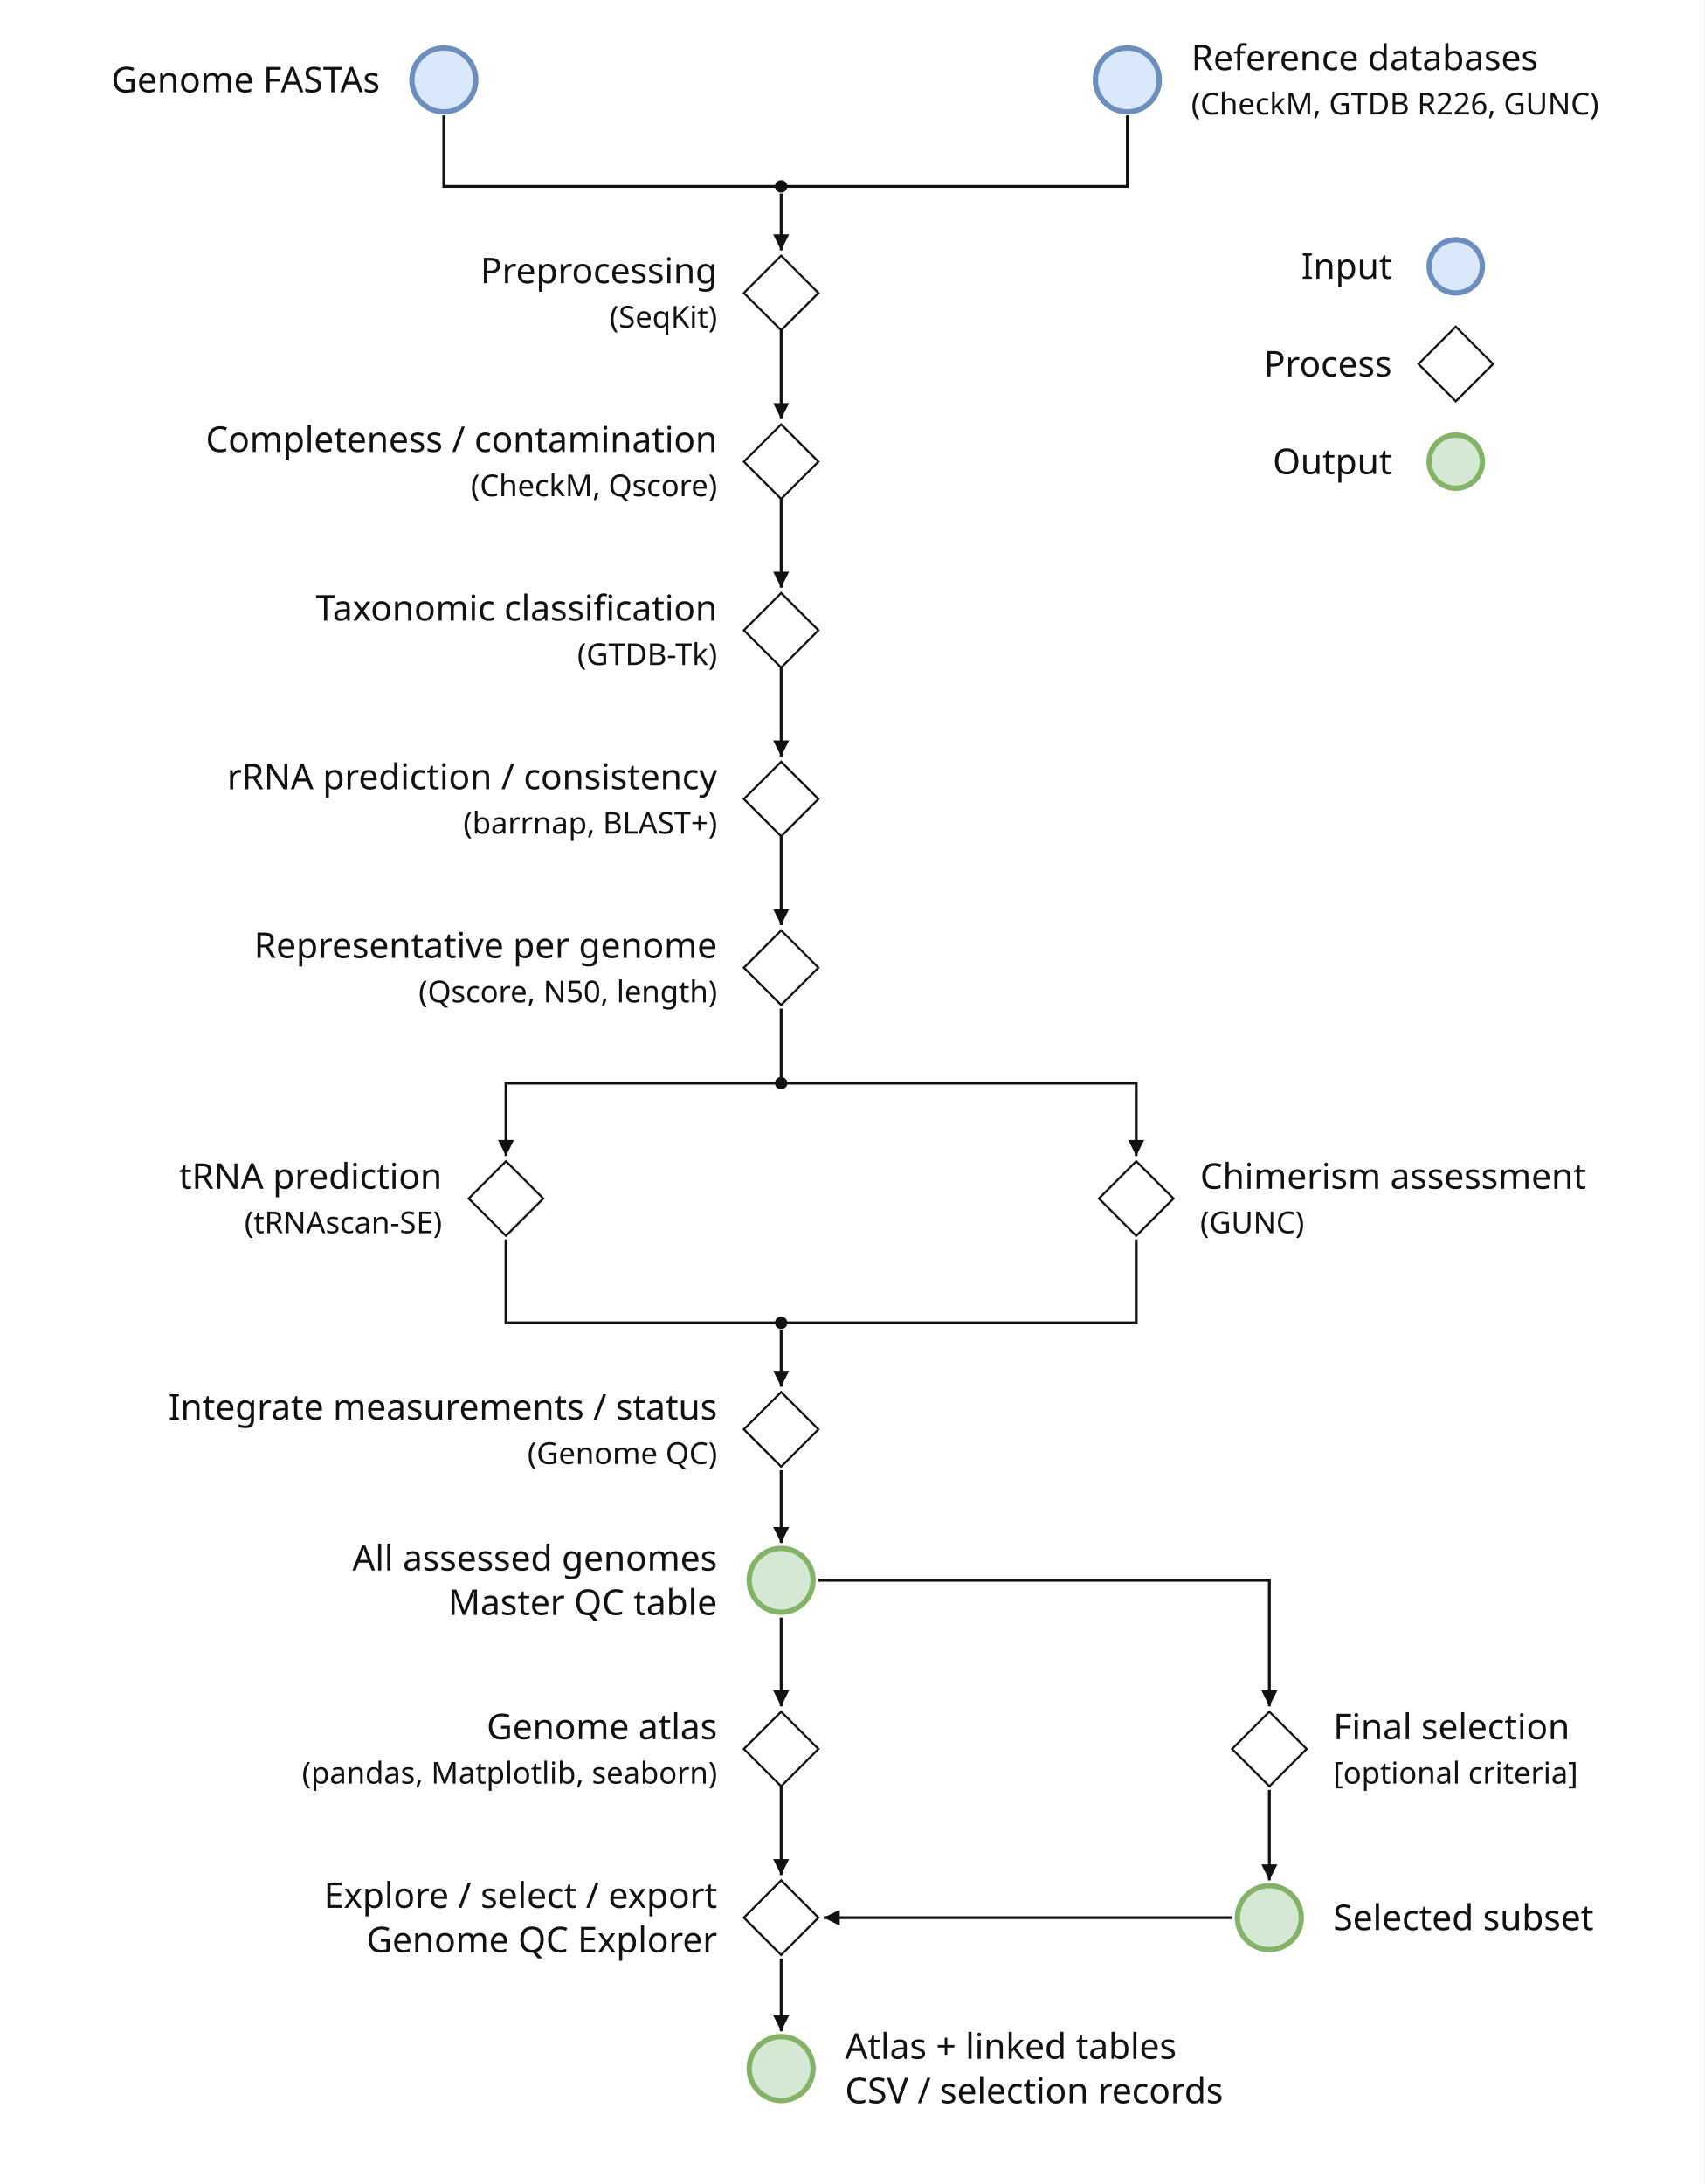
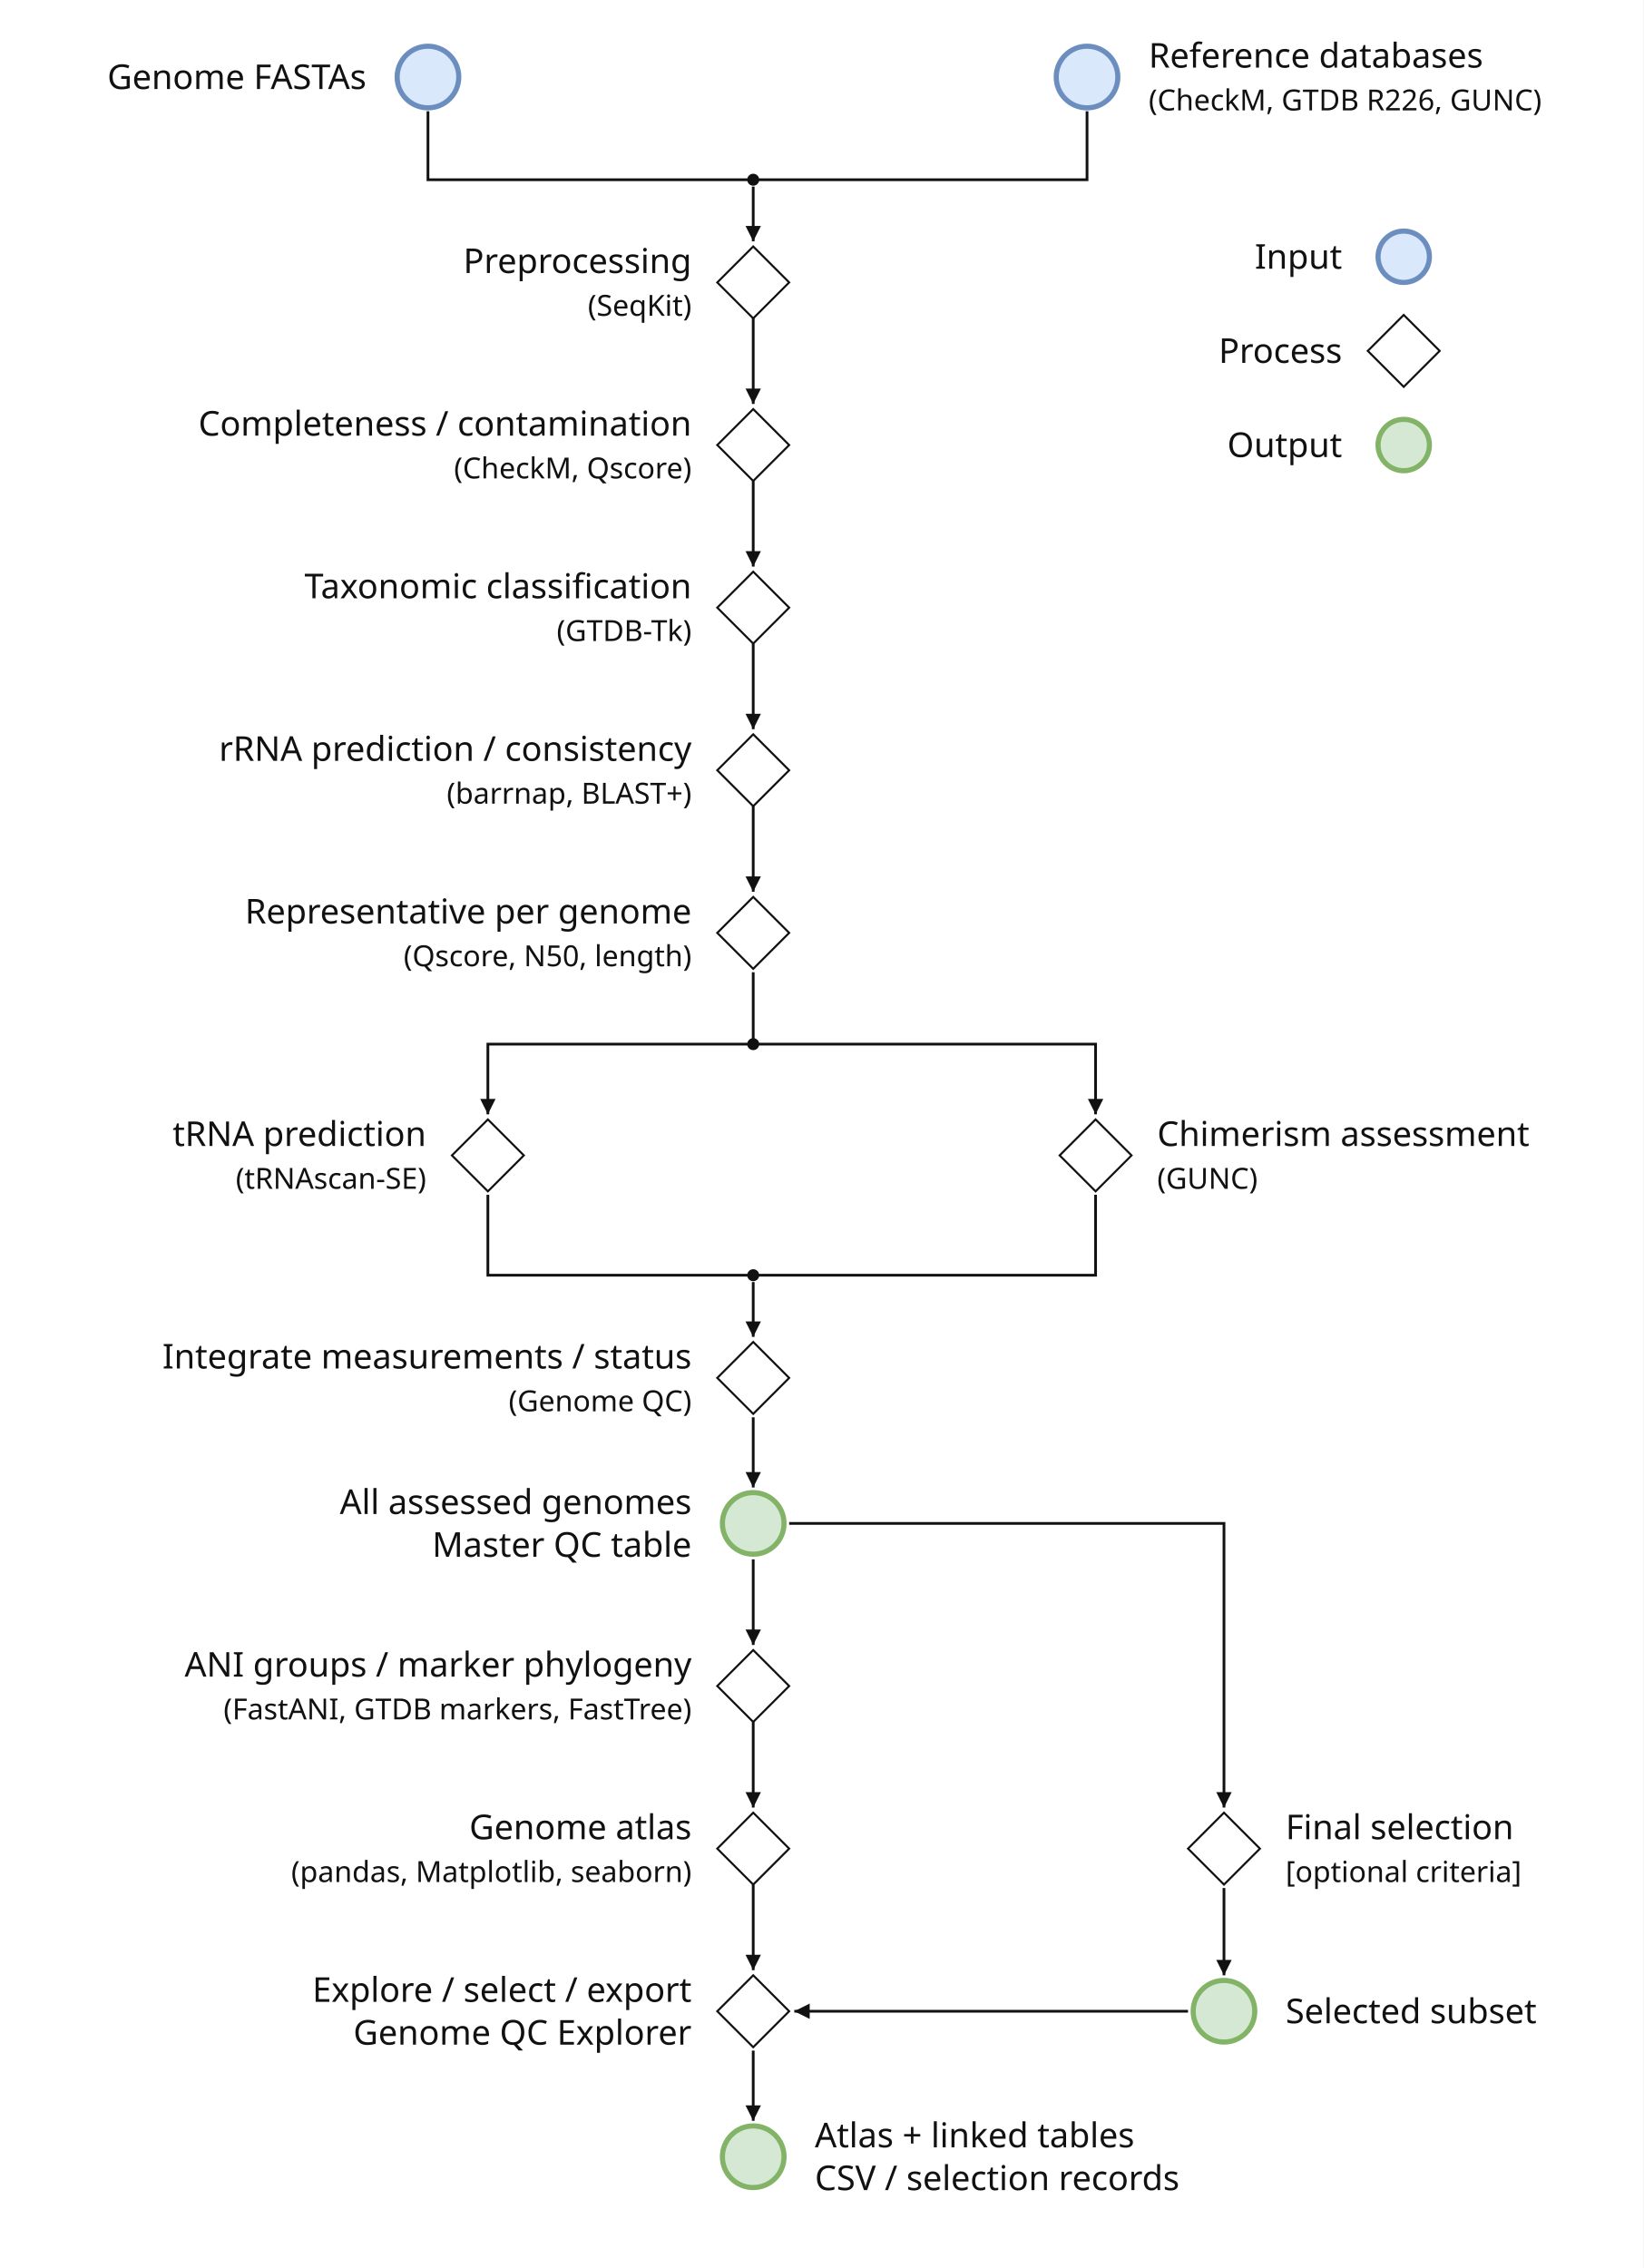
- <svg xmlns="http://www.w3.org/2000/svg" width="960" height="1230" viewBox="0 0 960 1230" data-workflow-style="genome-qc-connected-nodal" role="img" aria-labelledby="title desc">
+ <svg xmlns="http://www.w3.org/2000/svg" width="960" height="1325" viewBox="0 0 960 1325" data-workflow-style="genome-qc-connected-nodal" role="img" aria-labelledby="title desc">
  <rect width="100%" height="100%" fill="#FFFFFF" />
  <defs>
    <marker id="arrow" viewBox="0 0 10 10" refX="10" refY="5" markerWidth="9" markerHeight="9" markerUnits="userSpaceOnUse" orient="auto">
      <path d="M0 0 L10 5 L0 10 Z" fill="#111111" />
    </marker>
  </defs>
  <g font-family="Trebuchet MS, sans-serif" fill="#111111">
    <polyline points="250,65 250,105 440,105" fill="none" stroke="#111111" stroke-width="1.6" />
    <polyline points="635,65 635,105 440,105" fill="none" stroke="#111111" stroke-width="1.6" />
    <polyline points="440,109 440,141" fill="none" stroke="#111111" stroke-width="1.6" marker-end="url(#arrow)" />
    <polyline points="440,186 440,236" fill="none" stroke="#111111" stroke-width="1.6" marker-end="url(#arrow)" />
    <polyline points="440,281 440,331" fill="none" stroke="#111111" stroke-width="1.6" marker-end="url(#arrow)" />
    <polyline points="440,376 440,426" fill="none" stroke="#111111" stroke-width="1.6" marker-end="url(#arrow)" />
    <polyline points="440,471 440,521" fill="none" stroke="#111111" stroke-width="1.6" marker-end="url(#arrow)" />
    <polyline points="440,568 440,610" fill="none" stroke="#111111" stroke-width="1.6" />
    <polyline points="440,610 285,610 285,651" fill="none" stroke="#111111" stroke-width="1.6" marker-end="url(#arrow)" />
    <polyline points="285,698 285,745 440,745" fill="none" stroke="#111111" stroke-width="1.6" />
    <polyline points="440,610 640,610 640,651" fill="none" stroke="#111111" stroke-width="1.6" marker-end="url(#arrow)" />
    <polyline points="640,698 640,745 440,745" fill="none" stroke="#111111" stroke-width="1.6" />
    <polyline points="440,749 440,781" fill="none" stroke="#111111" stroke-width="1.6" marker-end="url(#arrow)" />
    <polyline points="440,828 440,869" fill="none" stroke="#111111" stroke-width="1.6" marker-end="url(#arrow)" />
    <polyline points="440,911 440,961" fill="none" stroke="#111111" stroke-width="1.6" marker-end="url(#arrow)" />
    <polyline points="440,1006 440,1056" fill="none" stroke="#111111" stroke-width="1.6" marker-end="url(#arrow)" />
-     <polyline points="440,1103 440,1144" fill="none" stroke="#111111" stroke-width="1.6" marker-end="url(#arrow)" />
-     <polyline points="461,890 715,890 715,961" fill="none" stroke="#111111" stroke-width="1.6" marker-end="url(#arrow)" />
-     <polyline points="715,1008 715,1059" fill="none" stroke="#111111" stroke-width="1.6" marker-end="url(#arrow)" />
-     <polyline points="694,1080 464,1080" fill="none" stroke="#111111" stroke-width="1.6" marker-end="url(#arrow)" />
+     <polyline points="440,1101 440,1151" fill="none" stroke="#111111" stroke-width="1.6" marker-end="url(#arrow)" />
+     <polyline points="440,1198 440,1239" fill="none" stroke="#111111" stroke-width="1.6" marker-end="url(#arrow)" />
+     <polyline points="461,890 715,890 715,1056" fill="none" stroke="#111111" stroke-width="1.6" marker-end="url(#arrow)" />
+     <polyline points="715,1103 715,1154" fill="none" stroke="#111111" stroke-width="1.6" marker-end="url(#arrow)" />
+     <polyline points="694,1175 464,1175" fill="none" stroke="#111111" stroke-width="1.6" marker-end="url(#arrow)" />
    <circle cx="440" cy="105" r="3.5" fill="#111111" data-junction="true" />
    <circle cx="440" cy="610" r="3.5" fill="#111111" data-junction="true" />
    <circle cx="440" cy="745" r="3.5" fill="#111111" data-junction="true" />
    <g id="node-genomes" data-node-kind="input">
      <circle cx="250" cy="45" r="18" fill="#DAE8FC" stroke="#6C8EBF" stroke-width="3" />
      <text x="214" y="52.0" font-size="20" text-anchor="end">Genome FASTAs</text>
    </g>
    <g id="node-references" data-node-kind="input">
      <circle cx="635" cy="45" r="18" fill="#DAE8FC" stroke="#6C8EBF" stroke-width="3" />
      <text x="671" y="39.5" font-size="20" text-anchor="start">Reference databases</text>
      <text x="671" y="64.5" font-size="17" text-anchor="start">(CheckM, GTDB R226, GUNC)</text>
    </g>
    <g id="node-prepare" data-node-kind="process">
      <path d="M440 144 L461 165 L440 186 L419 165 Z" fill="#FFFFFF" stroke="#111111" stroke-width="1.2" />
      <text x="404" y="159.5" font-size="20" text-anchor="end">Preprocessing</text>
      <text x="404" y="184.5" font-size="17" text-anchor="end">(SeqKit)</text>
    </g>
    <g id="node-quality" data-node-kind="process">
      <path d="M440 239 L461 260 L440 281 L419 260 Z" fill="#FFFFFF" stroke="#111111" stroke-width="1.2" />
      <text x="404" y="254.5" font-size="20" text-anchor="end">Completeness / contamination</text>
      <text x="404" y="279.5" font-size="17" text-anchor="end">(CheckM, Qscore)</text>
    </g>
    <g id="node-taxonomy" data-node-kind="process">
      <path d="M440 334 L461 355 L440 376 L419 355 Z" fill="#FFFFFF" stroke="#111111" stroke-width="1.2" />
      <text x="404" y="349.5" font-size="20" text-anchor="end">Taxonomic classification</text>
      <text x="404" y="374.5" font-size="17" text-anchor="end">(GTDB-Tk)</text>
    </g>
    <g id="node-rrna" data-node-kind="process">
      <path d="M440 429 L461 450 L440 471 L419 450 Z" fill="#FFFFFF" stroke="#111111" stroke-width="1.2" />
      <text x="404" y="444.5" font-size="20" text-anchor="end">rRNA prediction / consistency</text>
      <text x="404" y="469.5" font-size="17" text-anchor="end">(barrnap, BLAST+)</text>
    </g>
    <g id="node-representative" data-node-kind="process">
      <path d="M440 524 L461 545 L440 566 L419 545 Z" fill="#FFFFFF" stroke="#111111" stroke-width="1.2" />
      <text x="404" y="539.5" font-size="20" text-anchor="end">Representative per genome</text>
      <text x="404" y="564.5" font-size="17" text-anchor="end">(Qscore, N50, length)</text>
    </g>
    <g id="node-trna" data-node-kind="process">
      <path d="M285 654 L306 675 L285 696 L264 675 Z" fill="#FFFFFF" stroke="#111111" stroke-width="1.2" />
      <text x="249" y="669.5" font-size="20" text-anchor="end">tRNA prediction</text>
      <text x="249" y="694.5" font-size="17" text-anchor="end">(tRNAscan-SE)</text>
    </g>
    <g id="node-gunc" data-node-kind="process">
      <path d="M640 654 L661 675 L640 696 L619 675 Z" fill="#FFFFFF" stroke="#111111" stroke-width="1.2" />
      <text x="676" y="669.5" font-size="20" text-anchor="start">Chimerism assessment</text>
      <text x="676" y="694.5" font-size="17" text-anchor="start">(GUNC)</text>
    </g>
    <g id="node-merge" data-node-kind="process">
      <path d="M440 784 L461 805 L440 826 L419 805 Z" fill="#FFFFFF" stroke="#111111" stroke-width="1.2" />
      <text x="404" y="799.5" font-size="20" text-anchor="end">Integrate measurements / status</text>
      <text x="404" y="824.5" font-size="17" text-anchor="end">(Genome QC)</text>
    </g>
    <g id="node-master" data-node-kind="output">
      <circle cx="440" cy="890" r="18" fill="#D5E8D4" stroke="#82B366" stroke-width="3" />
      <text x="404" y="884.5" font-size="20" text-anchor="end">All assessed genomes</text>
      <text x="404" y="909.5" font-size="20" text-anchor="end">Master QC table</text>
    </g>
+     <g id="node-ani" data-node-kind="process">
+       <path d="M440 964 L461 985 L440 1006 L419 985 Z" fill="#FFFFFF" stroke="#111111" stroke-width="1.2" />
+       <text x="404" y="979.5" font-size="20" text-anchor="end">ANI groups / marker phylogeny</text>
+       <text x="404" y="1004.5" font-size="17" text-anchor="end">(FastANI, GTDB markers, FastTree)</text>
+     </g>
    <g id="node-atlas" data-node-kind="process">
-       <path d="M440 964 L461 985 L440 1006 L419 985 Z" fill="#FFFFFF" stroke="#111111" stroke-width="1.2" />
-       <text x="404" y="979.5" font-size="20" text-anchor="end">Genome atlas</text>
-       <text x="404" y="1004.5" font-size="17" text-anchor="end">(pandas, Matplotlib, seaborn)</text>
+       <path d="M440 1059 L461 1080 L440 1101 L419 1080 Z" fill="#FFFFFF" stroke="#111111" stroke-width="1.2" />
+       <text x="404" y="1074.5" font-size="20" text-anchor="end">Genome atlas</text>
+       <text x="404" y="1099.5" font-size="17" text-anchor="end">(pandas, Matplotlib, seaborn)</text>
    </g>
    <g id="node-explorer" data-node-kind="process">
-       <path d="M440 1059 L461 1080 L440 1101 L419 1080 Z" fill="#FFFFFF" stroke="#111111" stroke-width="1.2" />
-       <text x="404" y="1074.5" font-size="20" text-anchor="end">Explore / select / export</text>
-       <text x="404" y="1099.5" font-size="20" text-anchor="end">Genome QC Explorer</text>
+       <path d="M440 1154 L461 1175 L440 1196 L419 1175 Z" fill="#FFFFFF" stroke="#111111" stroke-width="1.2" />
+       <text x="404" y="1169.5" font-size="20" text-anchor="end">Explore / select / export</text>
+       <text x="404" y="1194.5" font-size="20" text-anchor="end">Genome QC Explorer</text>
    </g>
    <g id="node-outputs" data-node-kind="output">
-       <circle cx="440" cy="1165" r="18" fill="#D5E8D4" stroke="#82B366" stroke-width="3" />
-       <text x="476" y="1159.5" font-size="20" text-anchor="start">Atlas + linked tables</text>
-       <text x="476" y="1184.5" font-size="20" text-anchor="start">CSV / selection records</text>
+       <circle cx="440" cy="1260" r="18" fill="#D5E8D4" stroke="#82B366" stroke-width="3" />
+       <text x="476" y="1254.5" font-size="20" text-anchor="start">Atlas + linked tables</text>
+       <text x="476" y="1279.5" font-size="20" text-anchor="start">CSV / selection records</text>
    </g>
    <g id="node-selection" data-node-kind="process">
-       <path d="M715 964 L736 985 L715 1006 L694 985 Z" fill="#FFFFFF" stroke="#111111" stroke-width="1.2" />
-       <text x="751" y="979.5" font-size="20" text-anchor="start">Final selection</text>
-       <text x="751" y="1004.5" font-size="17" text-anchor="start">[optional criteria]</text>
+       <path d="M715 1059 L736 1080 L715 1101 L694 1080 Z" fill="#FFFFFF" stroke="#111111" stroke-width="1.2" />
+       <text x="751" y="1074.5" font-size="20" text-anchor="start">Final selection</text>
+       <text x="751" y="1099.5" font-size="17" text-anchor="start">[optional criteria]</text>
    </g>
    <g id="node-selected" data-node-kind="output">
-       <circle cx="715" cy="1080" r="18" fill="#D5E8D4" stroke="#82B366" stroke-width="3" />
-       <text x="751" y="1087.0" font-size="20" text-anchor="start">Selected subset</text>
+       <circle cx="715" cy="1175" r="18" fill="#D5E8D4" stroke="#82B366" stroke-width="3" />
+       <text x="751" y="1182.0" font-size="20" text-anchor="start">Selected subset</text>
    </g>
    <circle cx="820" cy="150" r="15" fill="#DAE8FC" stroke="#6C8EBF" stroke-width="3" />
    <text x="784" y="157.0" font-size="20" text-anchor="end">Input</text>
    <path d="M820 184 L841 205 L820 226 L799 205 Z" fill="#FFFFFF" stroke="#111111" stroke-width="1.2" />
    <text x="784" y="212.0" font-size="20" text-anchor="end">Process</text>
    <circle cx="820" cy="260" r="15" fill="#D5E8D4" stroke="#82B366" stroke-width="3" />
    <text x="784" y="267.0" font-size="20" text-anchor="end">Output</text>
  </g>
</svg>
